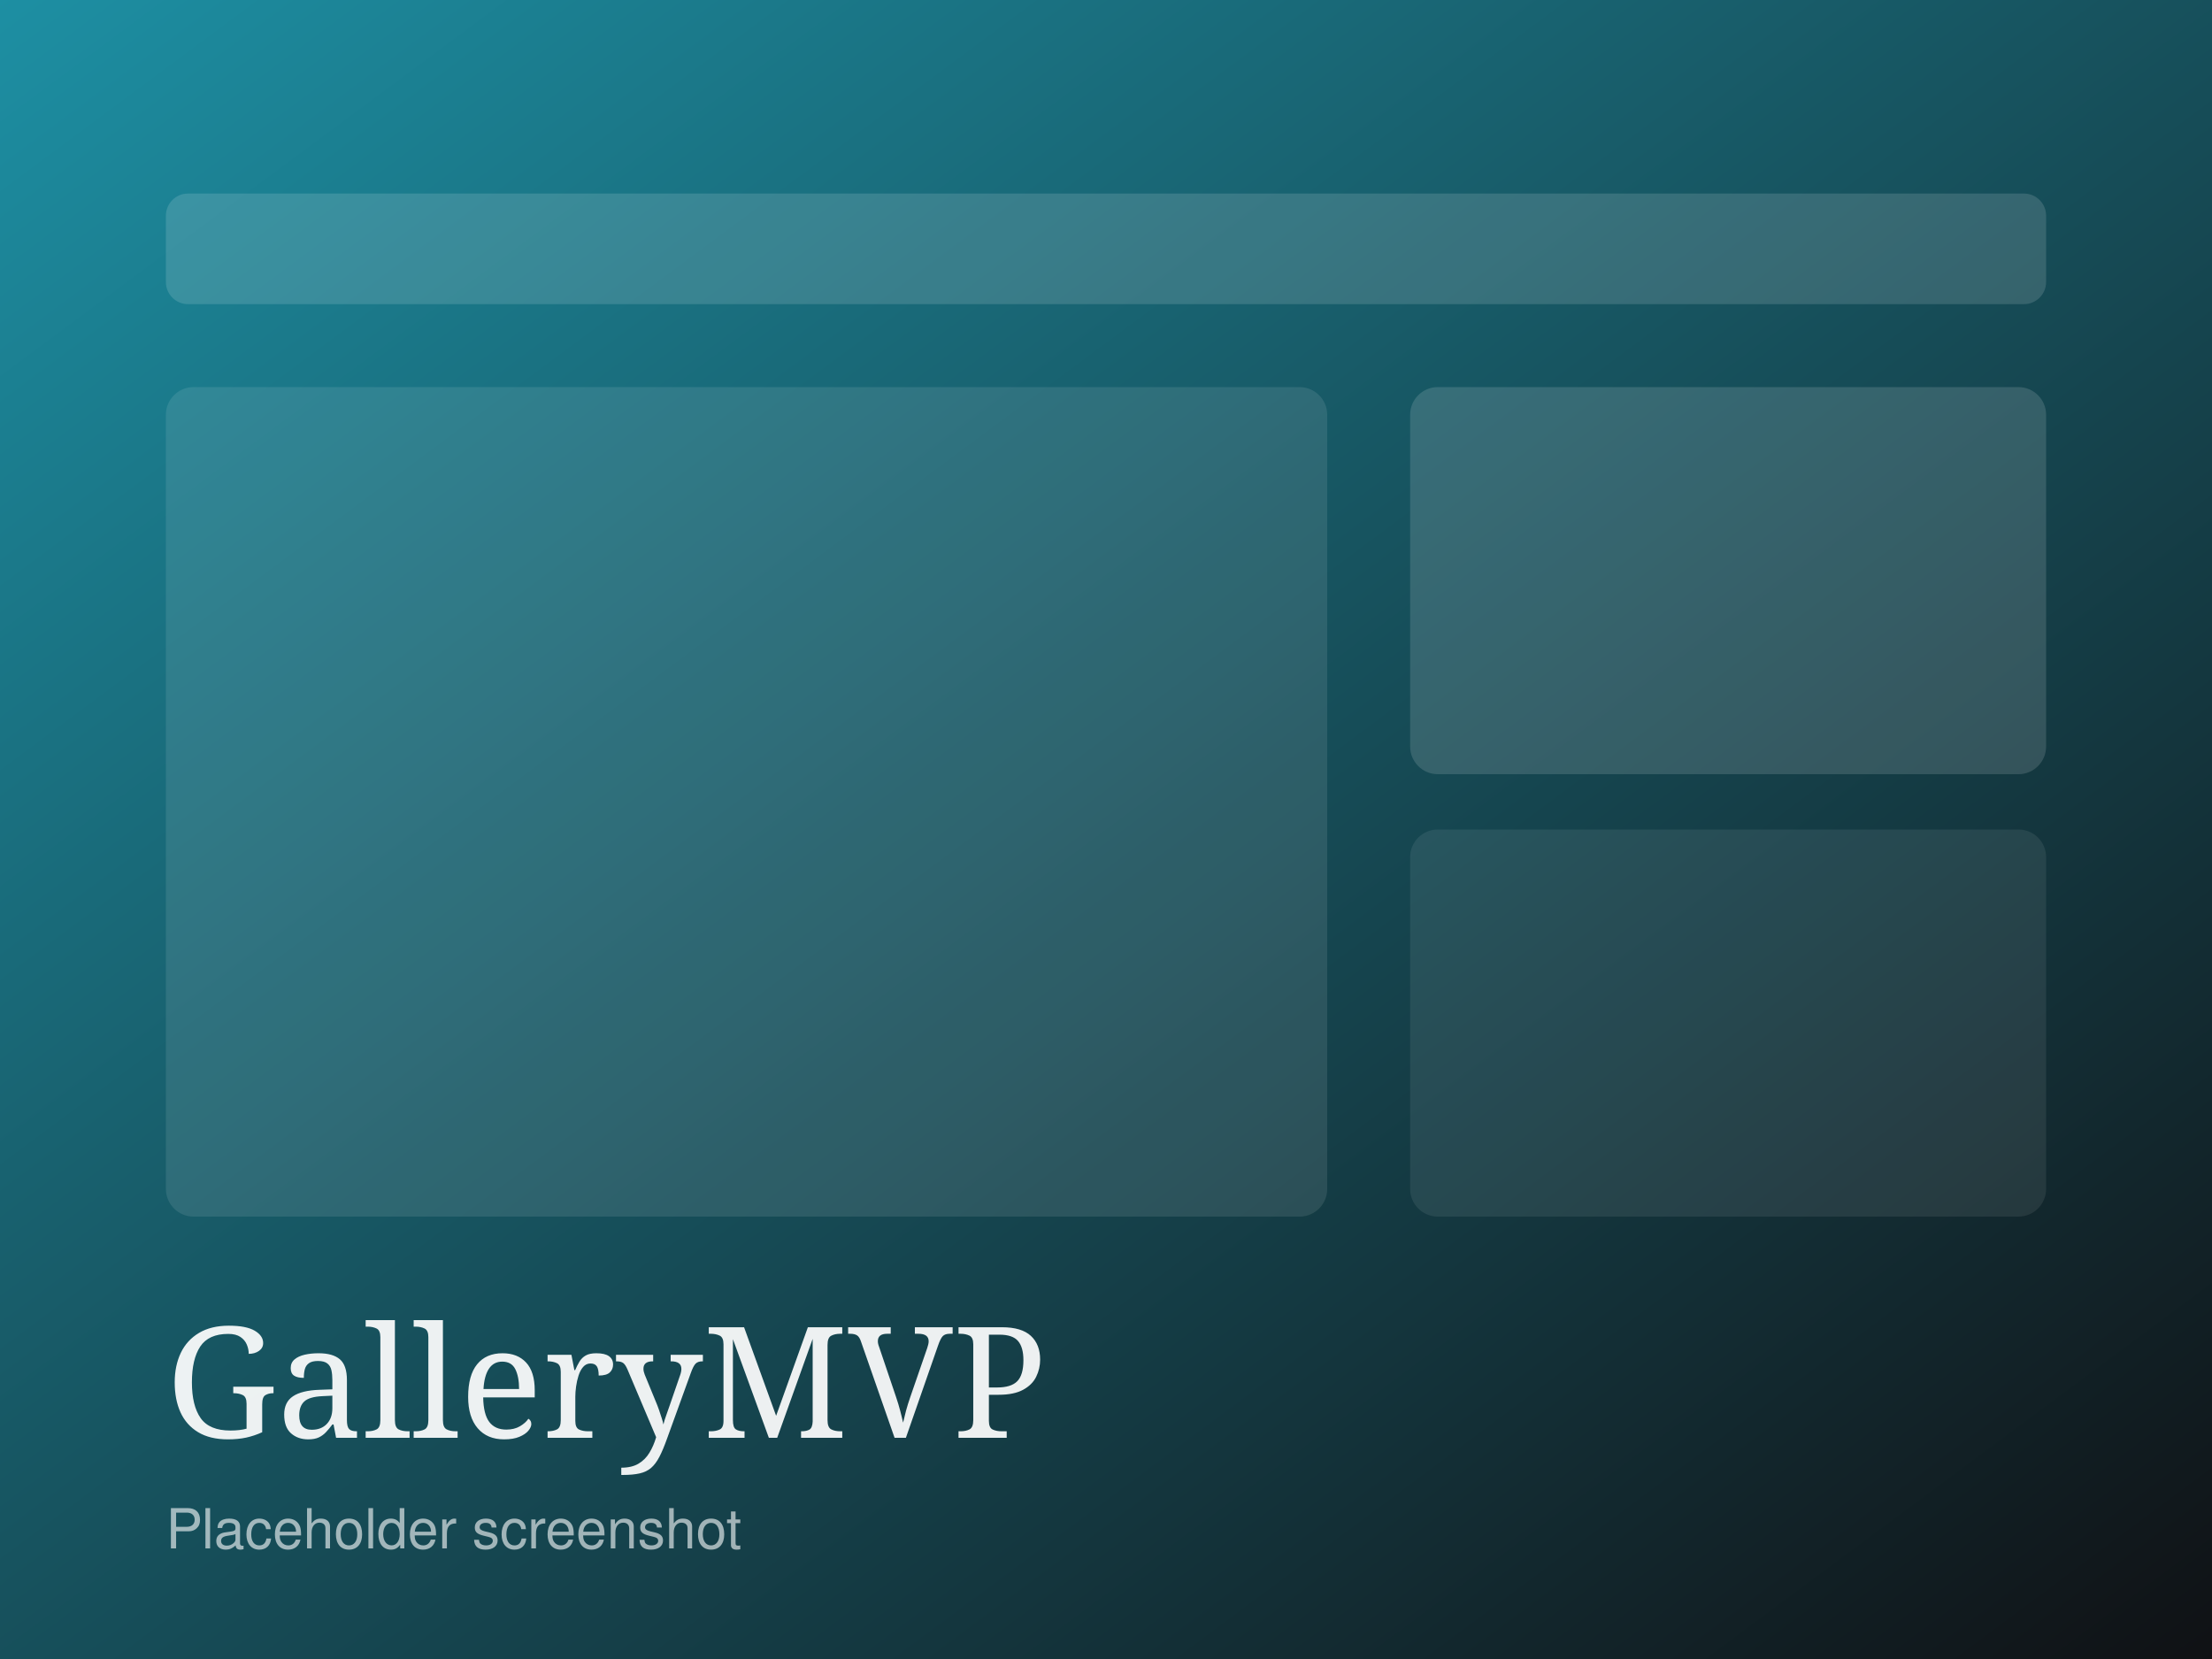
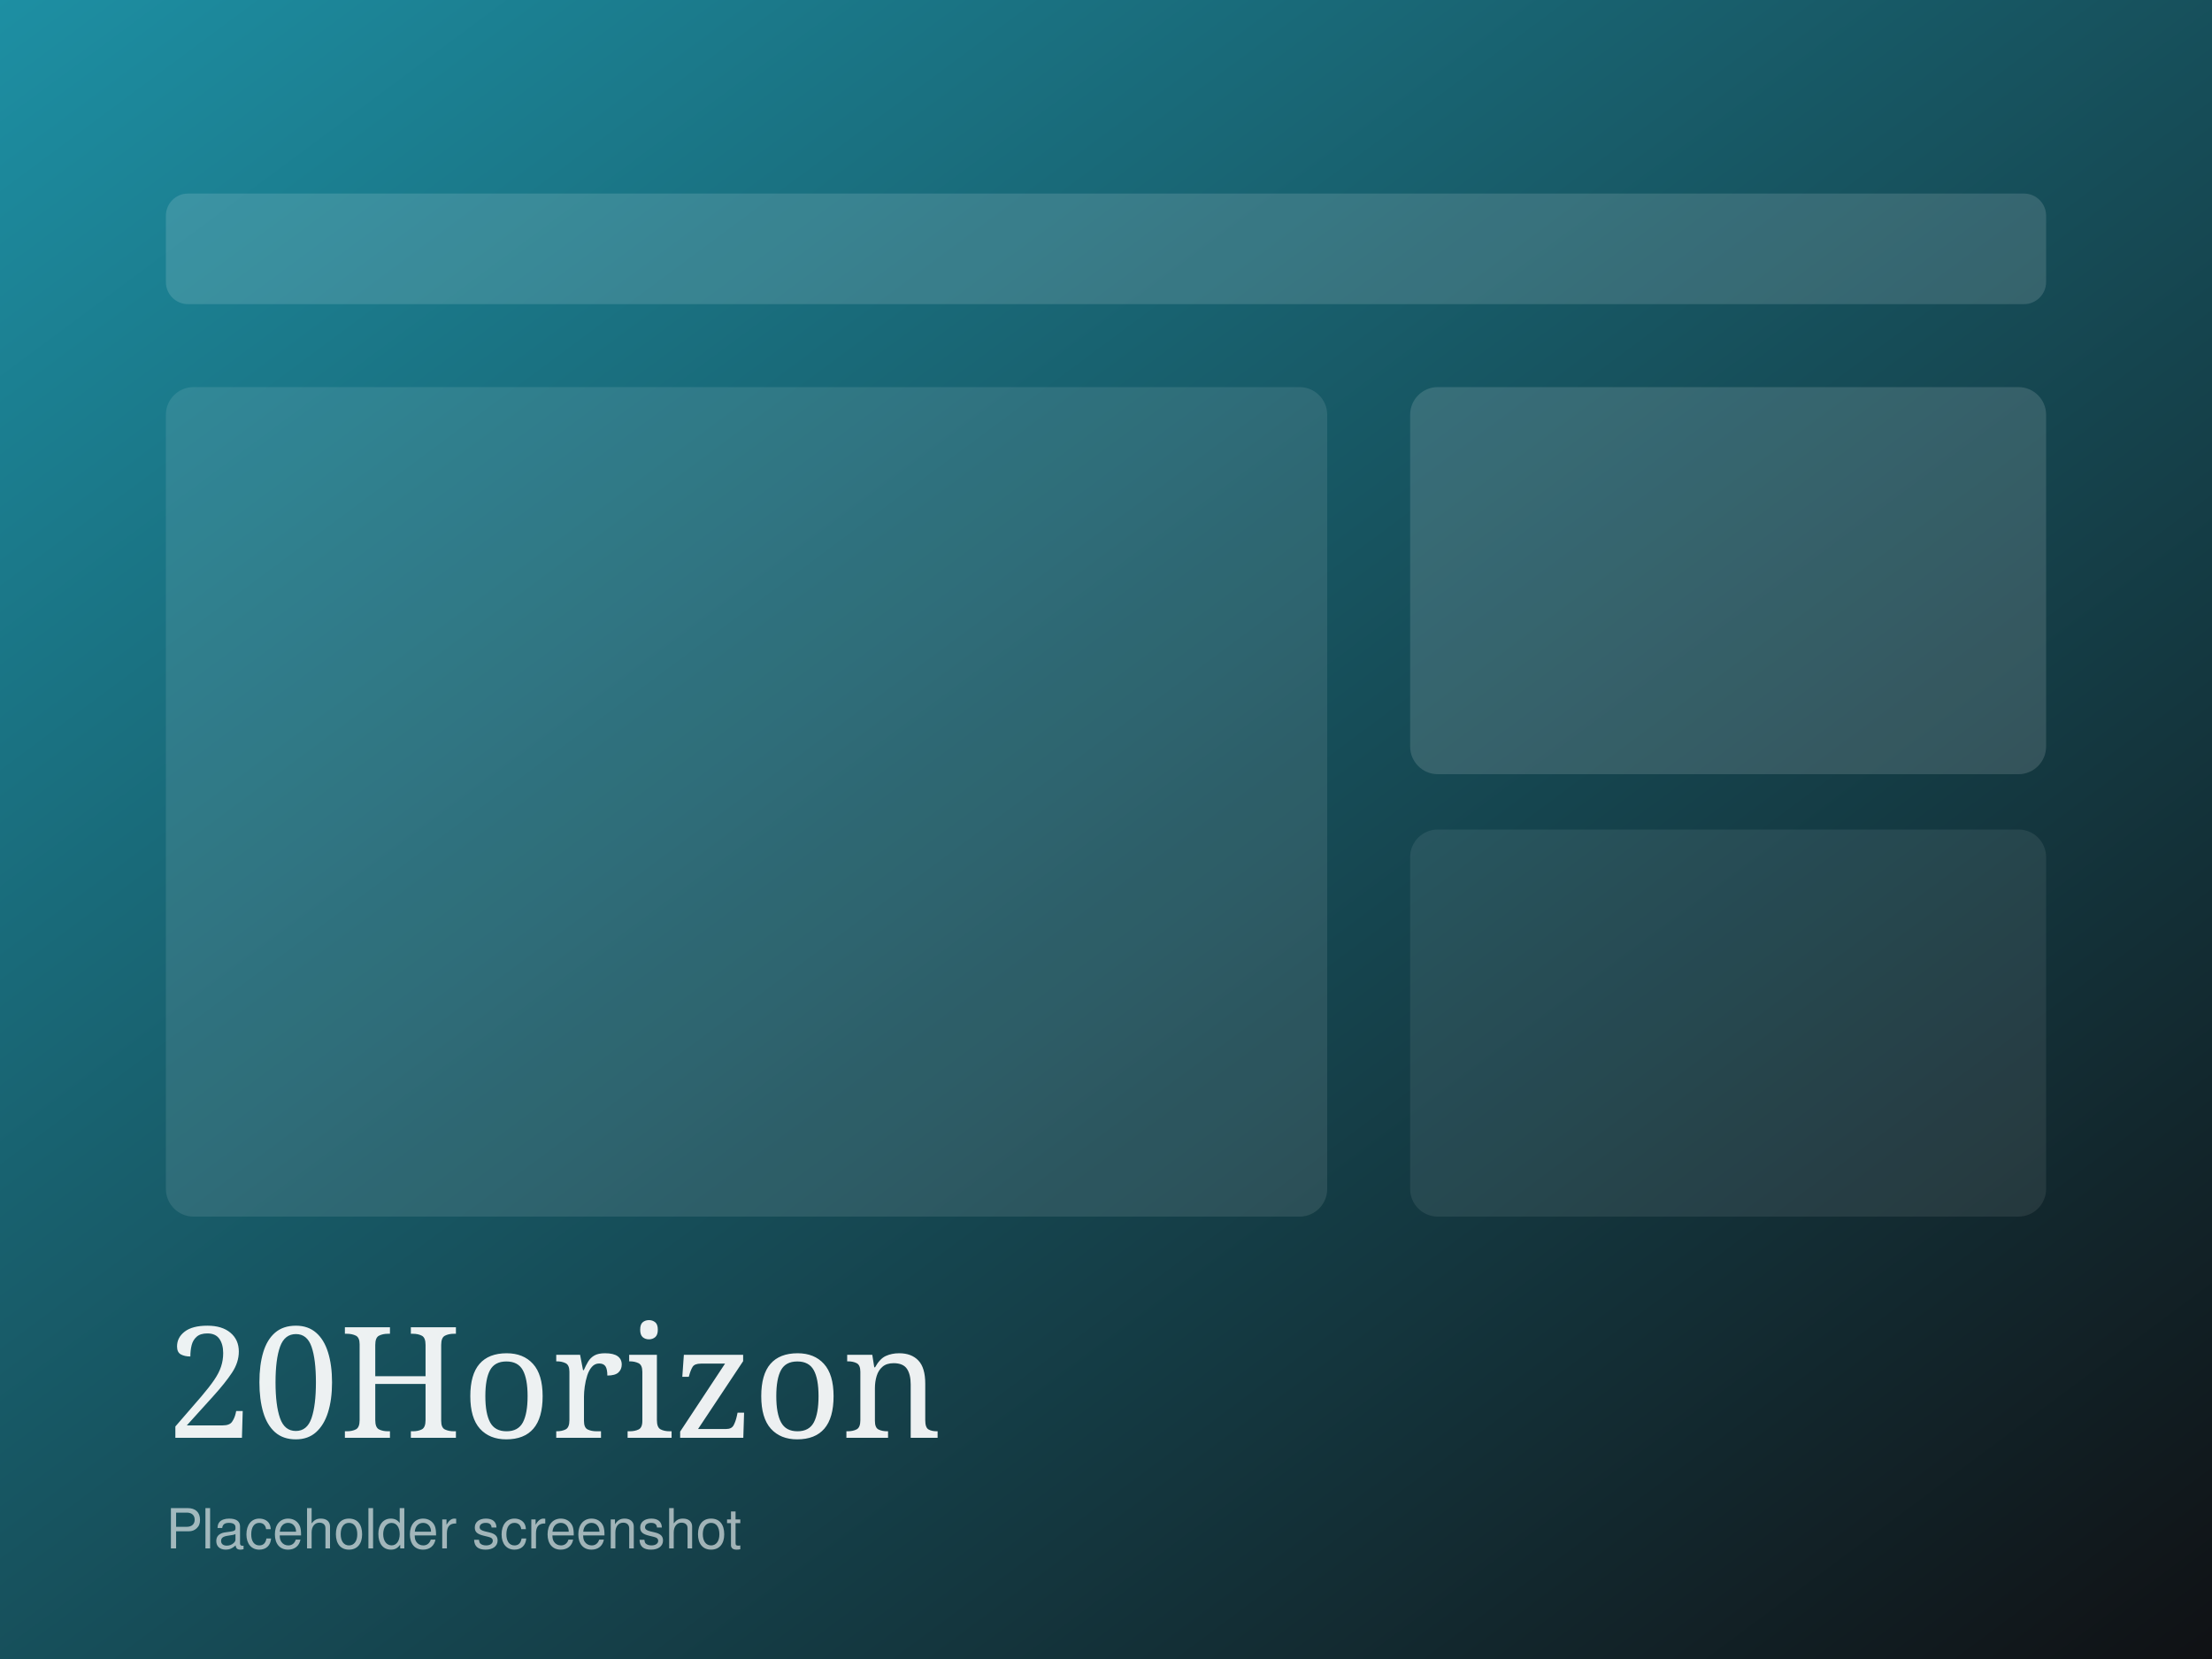
<svg xmlns="http://www.w3.org/2000/svg" viewBox="0 0 800 600" width="800" height="600">
  <defs>
    <linearGradient id="g" x1="0" y1="0" x2="1" y2="1">
      <stop offset="0" stop-color="#1d8fa3" />
      <stop offset="1" stop-color="#101114" />
    </linearGradient>
  </defs>
  <rect width="800" height="600" fill="url(#g)" />
  <rect x="60" y="70" width="680" height="40" rx="8" fill="#ffffff" fill-opacity=".14" />
  <rect x="60" y="140" width="420" height="300" rx="10" fill="#ffffff" fill-opacity=".10" />
  <rect x="510" y="140" width="230" height="140" rx="10" fill="#ffffff" fill-opacity=".14" />
  <rect x="510" y="300" width="230" height="140" rx="10" fill="#ffffff" fill-opacity=".08" />
-   <text x="60" y="520" font-family="Georgia,serif" font-size="56" fill="#fff" fill-opacity=".92">GalleryMVP</text>
+   <text x="60" y="520" font-family="Georgia,serif" font-size="56" fill="#fff" fill-opacity=".92">20Horizon</text>
  <text x="60" y="560" font-family="Helvetica,Arial,sans-serif" font-size="20" fill="#fff" fill-opacity=".6">Placeholder screenshot</text>
</svg>
